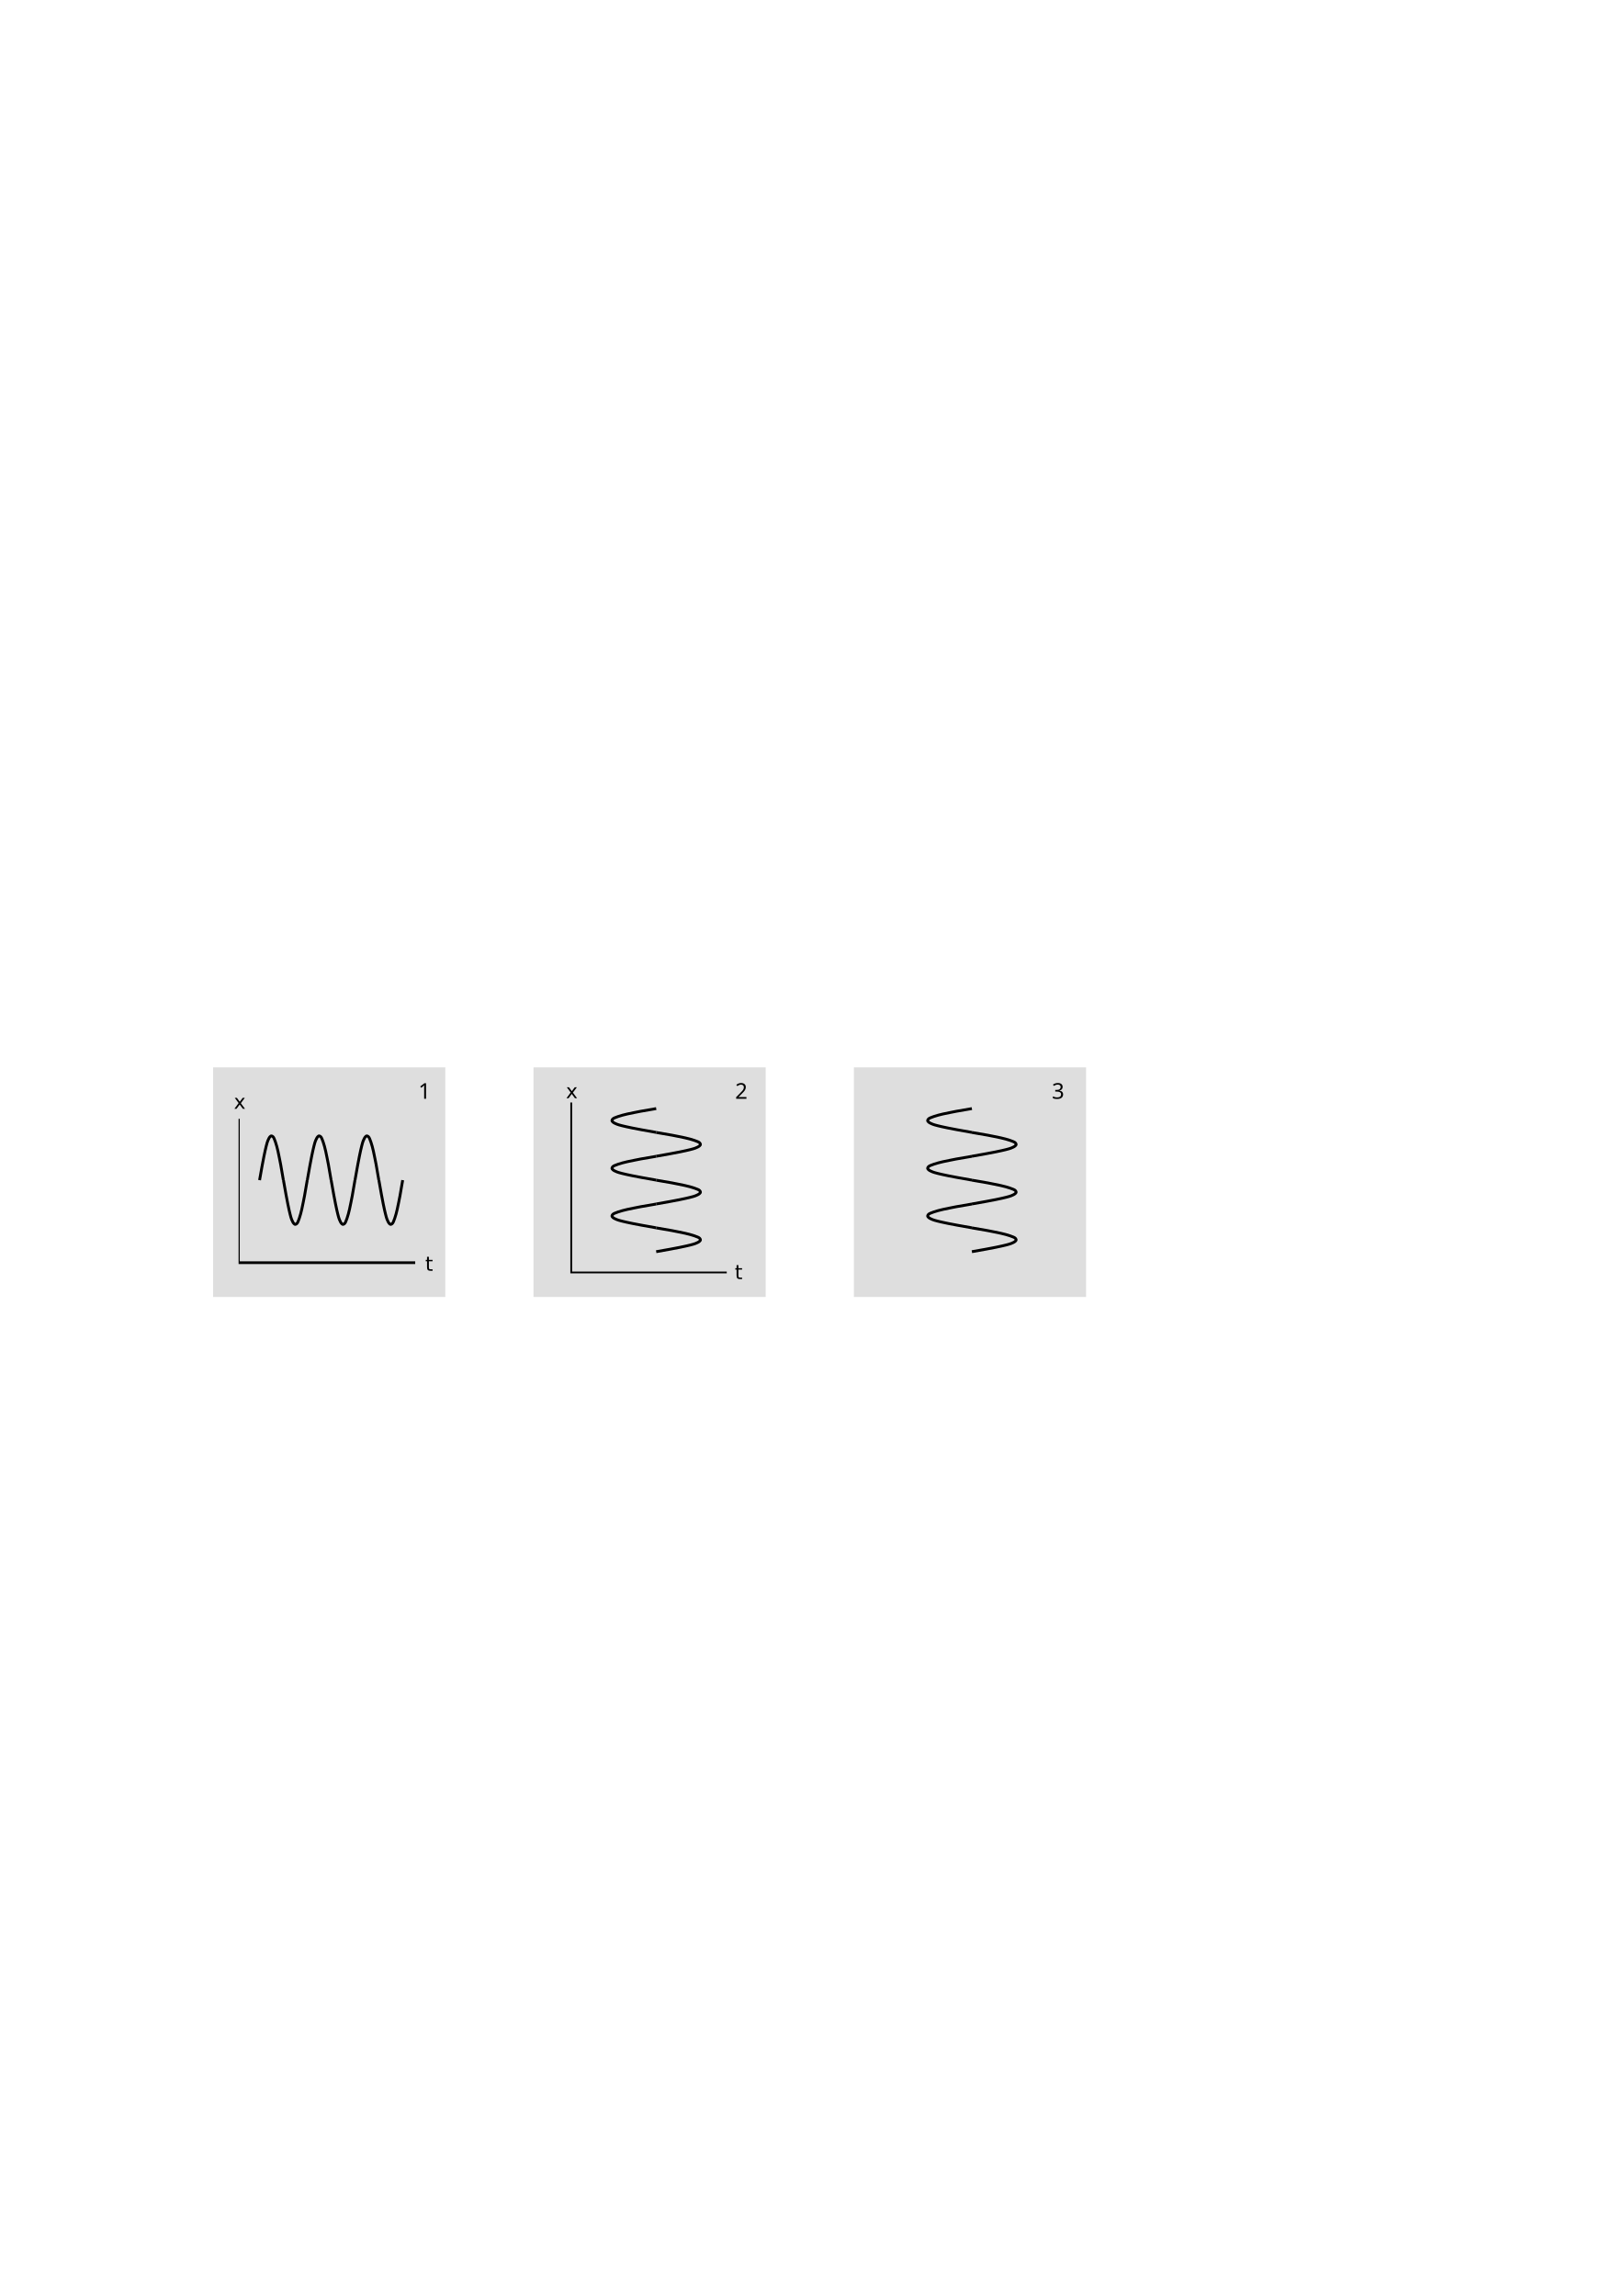
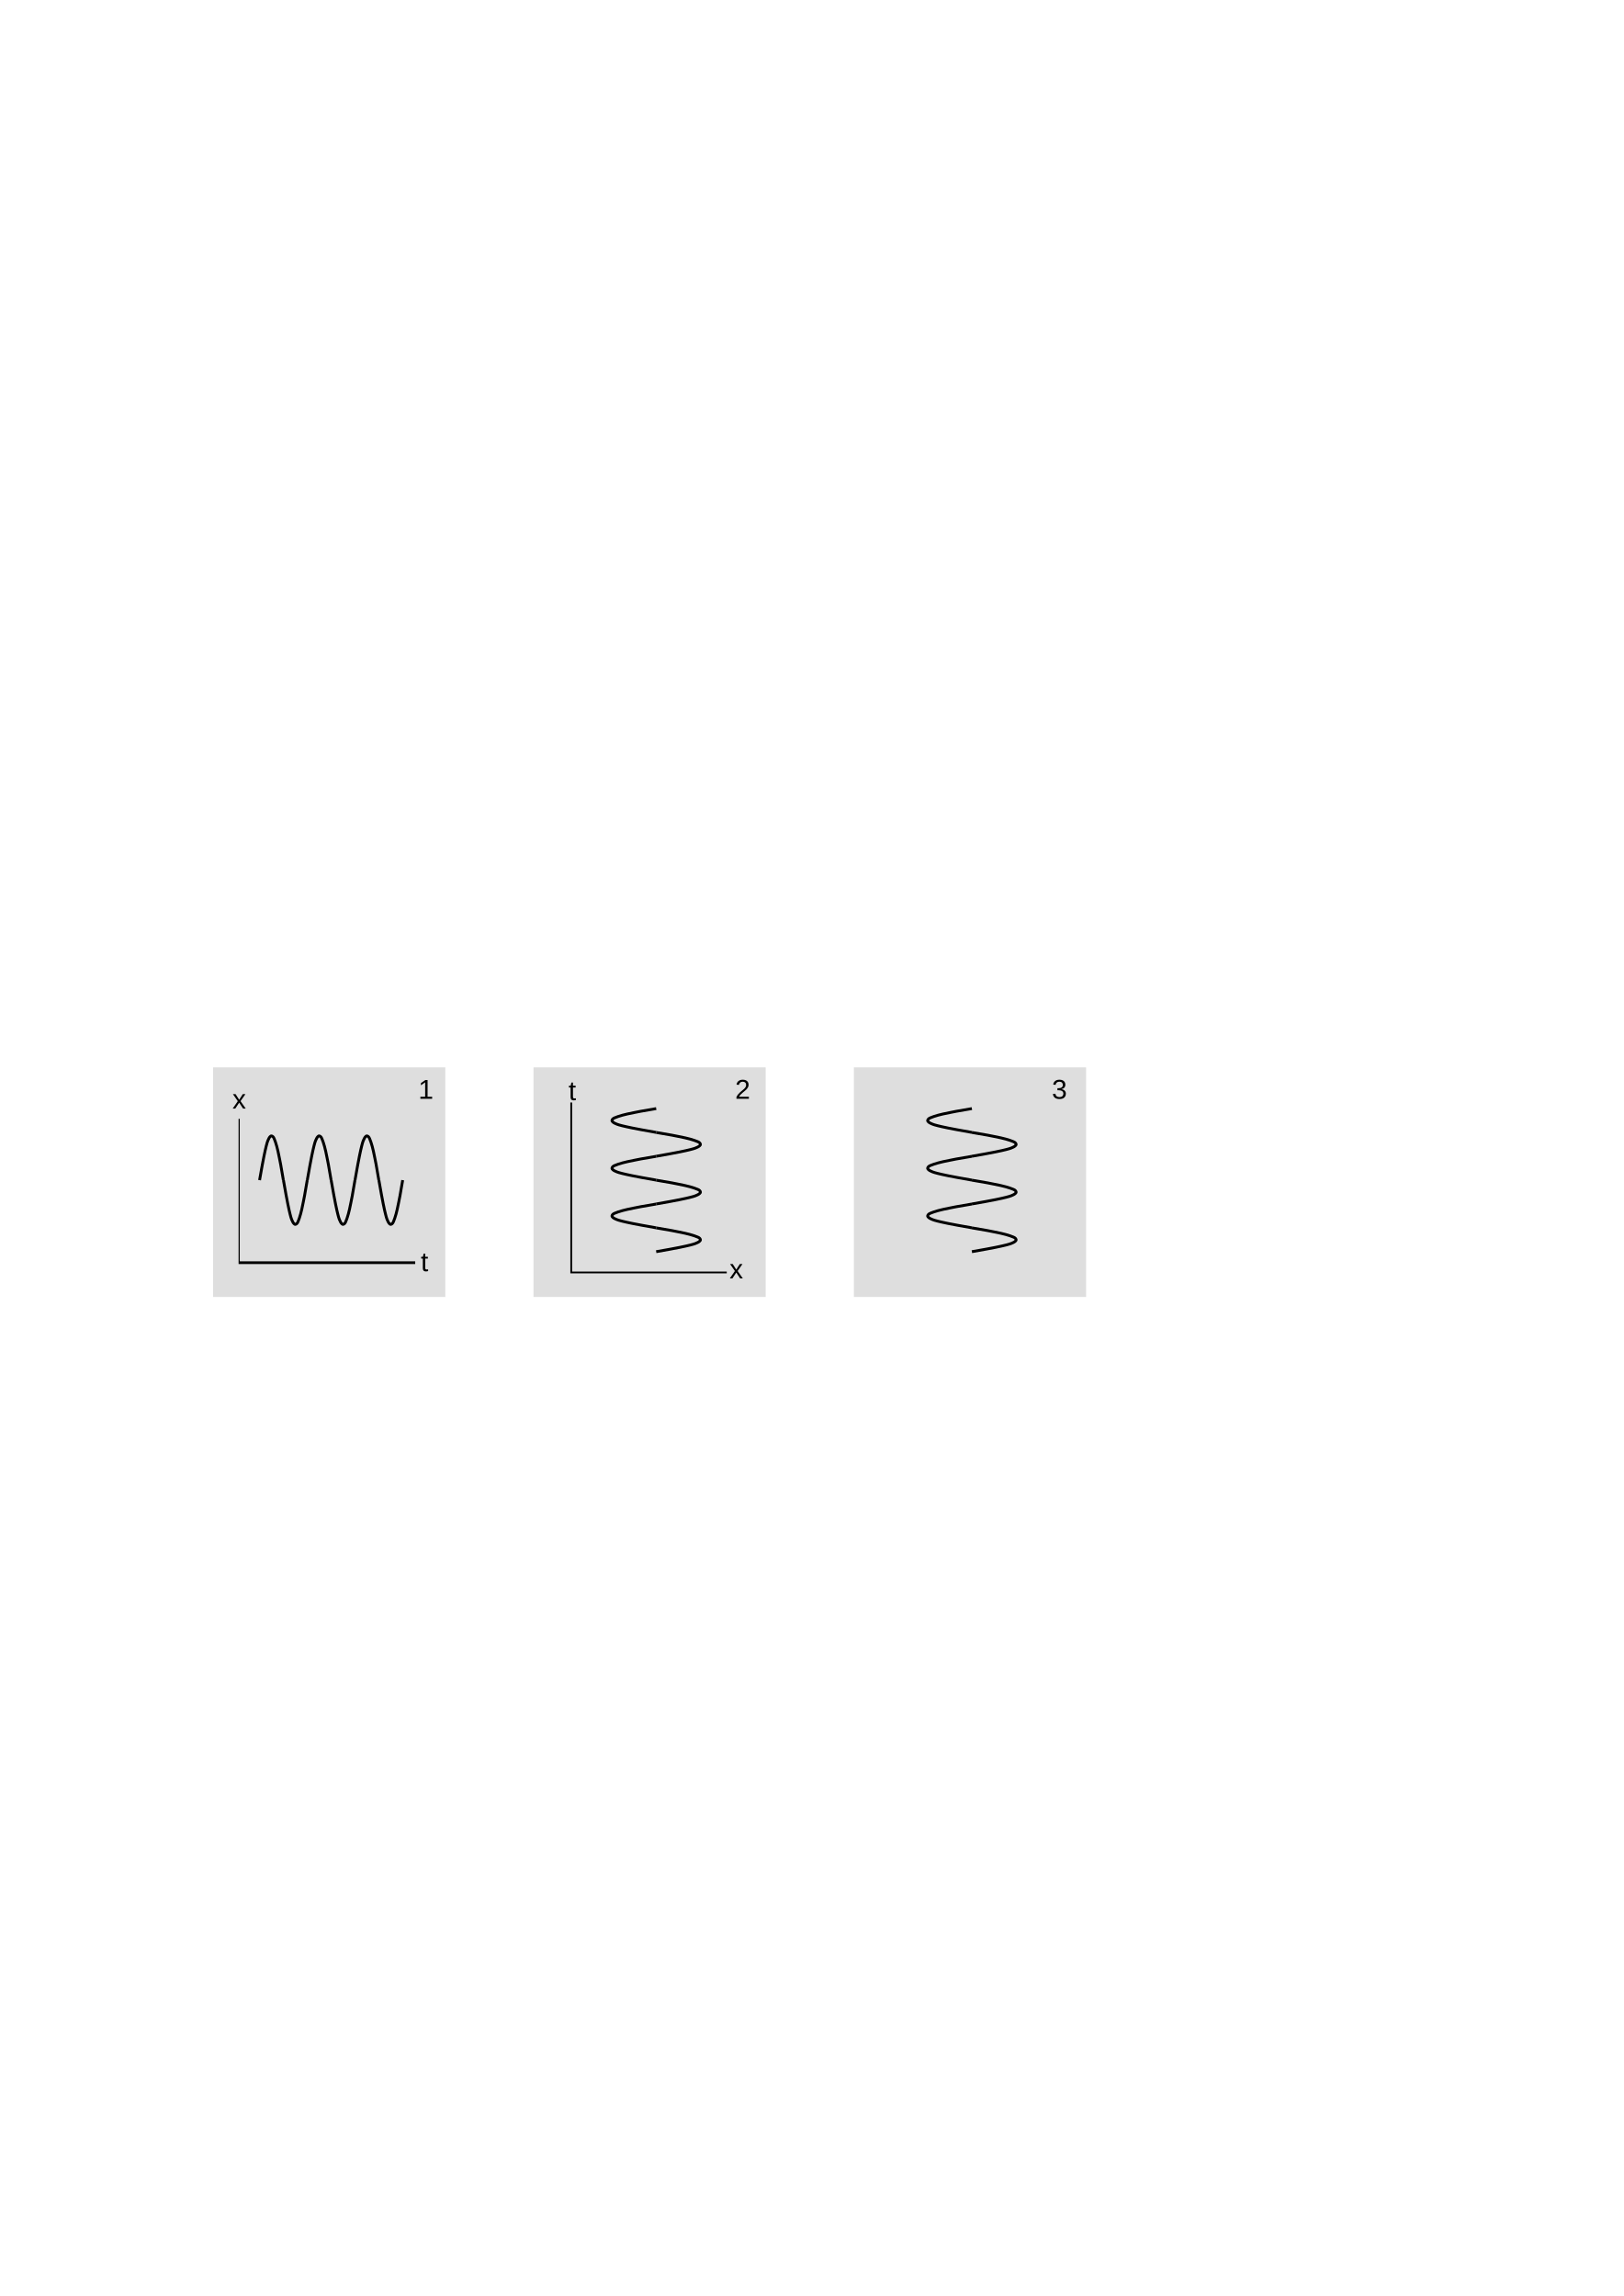
<svg xmlns="http://www.w3.org/2000/svg" width="744.094" height="1052.362" id="svg3267" version="1.1">
  <defs id="defs3269" />
  <g id="layer1">
-     <g id="g4309">
-       <rect y="489.225" x="97.663" height="105.239" width="106.409" id="rect4100" style="fill:#dedede;fill-opacity:1;stroke:none" />
-       <path style="fill:none;stroke:#000000;stroke-width:1.306;overflow:visible" d="m 118.952,540.915 c 1.845,-10.592 2.479,-13.258 3.054,-15.621 0.574,-2.363 0.937,-2.895 1.179,-3.429 0.242,-0.534 0.816,-1.295 1.239,-1.22 0.423,0.076 0.876,0.381 1.209,1.22 0.333,0.837 0.846,2.134 1.209,3.581 0.363,1.447 0.695,2.666 1.209,5.41 0.514,2.744 0.393,1.524 1.814,10.059" id="path7" />
-       <path style="fill:none;stroke:#000000;stroke-width:1.306;overflow:visible" d="m 129.887,540.911 c 1.844,10.592 2.479,13.26 3.053,15.622 0.574,2.363 0.937,2.895 1.179,3.429 0.242,0.534 0.816,1.295 1.239,1.219 0.424,-0.076 0.876,-0.381 1.209,-1.219 0.333,-0.839 0.846,-2.134 1.209,-3.581 0.363,-1.447 0.695,-2.668 1.209,-5.41 0.514,-2.744 0.393,-1.524 1.814,-10.059" id="path9" />
-       <path style="fill:none;stroke:#000000;stroke-width:1.306;overflow:visible" d="m 140.821,540.915 c 1.844,-10.592 2.479,-13.258 3.054,-15.621 0.574,-2.363 0.937,-2.895 1.179,-3.429 0.242,-0.534 0.816,-1.295 1.239,-1.22 0.423,0.076 0.876,0.381 1.209,1.22 0.333,0.837 0.846,2.134 1.209,3.581 0.363,1.447 0.695,2.666 1.209,5.41 0.514,2.744 0.393,1.524 1.814,10.059" id="path11" />
-       <path style="fill:none;stroke:#000000;stroke-width:1.306;overflow:visible" d="m 151.756,540.911 c 1.844,10.592 2.479,13.26 3.054,15.622 0.574,2.363 0.937,2.895 1.179,3.429 0.242,0.534 0.816,1.295 1.239,1.219 0.423,-0.076 0.876,-0.381 1.209,-1.219 0.333,-0.839 0.847,-2.134 1.209,-3.581 0.363,-1.447 0.695,-2.668 1.209,-5.41 0.514,-2.742 0.393,-1.524 1.814,-10.059" id="path13" />
-       <path style="fill:none;stroke:#000000;stroke-width:1.306;overflow:visible" d="m 162.691,540.915 c 1.845,-10.592 2.479,-13.258 3.054,-15.621 0.574,-2.363 0.937,-2.895 1.179,-3.429 0.242,-0.534 0.816,-1.295 1.239,-1.22 0.423,0.076 0.876,0.381 1.209,1.22 0.333,0.837 0.847,2.134 1.209,3.581 0.363,1.447 0.695,2.666 1.209,5.41 0.514,2.744 0.393,1.524 1.814,10.059" id="path15" />
-       <path style="fill:none;stroke:#000000;stroke-width:1.306;overflow:visible" d="m 173.626,540.911 c 1.844,10.592 2.479,13.26 3.053,15.622 0.574,2.363 0.937,2.895 1.179,3.429 0.242,0.534 0.816,1.295 1.239,1.219 0.424,-0.076 0.876,-0.381 1.209,-1.219 0.333,-0.839 0.847,-2.134 1.209,-3.581 0.363,-1.447 0.695,-2.668 1.209,-5.41 0.514,-2.744 0.393,-1.524 1.814,-10.059" id="path17" />
-       <polyline transform="matrix(0.6892816,0,0,1.596352,96.35738,491.9545)" style="fill:none;stroke:#000000;stroke-width:0.778;stroke-miterlimit:4;stroke-dasharray:none;overflow:visible" points="19.218,13.06 19.218,54.37 136.263,54.37 " id="polyline27" />
-       <g transform="matrix(1.075956,0,0,1.075956,88.94689,497.4573)" id="g29" style="overflow:visible">
-         <text transform="translate(16.9229,10)" id="text31">
-           <tspan x="0" y="0" style="font-size:8.5px;font-family:Bitstream Vera Sans" id="tspan33">x</tspan>
-         </text>
-       </g>
-       <g transform="matrix(1.075956,0,0,1.075956,176.6556,571.7064)" id="g29-6" style="overflow:visible">
-         <text transform="translate(16.9229,10)" id="text31-6">
-           <tspan x="0" y="0" style="font-size:8.5px;font-family:Bitstream Vera Sans" id="tspan33-9">t</tspan>
-         </text>
-       </g>
+     <rect style="fill:#dedede;fill-opacity:1;stroke:none" id="rect4100" width="106.409" height="105.239" x="97.663" y="489.225" />
+     <path id="path7" d="m 118.952,540.915 c 1.845,-10.592 2.479,-13.258 3.054,-15.621 0.574,-2.363 0.937,-2.895 1.179,-3.429 0.242,-0.534 0.816,-1.295 1.239,-1.22 0.423,0.076 0.876,0.381 1.209,1.22 0.333,0.837 0.846,2.134 1.209,3.581 0.363,1.447 0.695,2.666 1.209,5.41 0.514,2.744 0.393,1.524 1.814,10.059" style="overflow:visible;fill:none;stroke:#000000;stroke-width:1.306" />
+     <path id="path9" d="m 129.887,540.911 c 1.844,10.592 2.479,13.26 3.053,15.622 0.574,2.363 0.937,2.895 1.179,3.429 0.242,0.534 0.816,1.295 1.239,1.219 0.424,-0.076 0.876,-0.381 1.209,-1.219 0.333,-0.839 0.846,-2.134 1.209,-3.581 0.363,-1.447 0.695,-2.668 1.209,-5.41 0.514,-2.744 0.393,-1.524 1.814,-10.059" style="overflow:visible;fill:none;stroke:#000000;stroke-width:1.306" />
+     <path id="path11" d="m 140.821,540.915 c 1.844,-10.592 2.479,-13.258 3.054,-15.621 0.574,-2.363 0.937,-2.895 1.179,-3.429 0.242,-0.534 0.816,-1.295 1.239,-1.22 0.423,0.076 0.876,0.381 1.209,1.22 0.333,0.837 0.846,2.134 1.209,3.581 0.363,1.447 0.695,2.666 1.209,5.41 0.514,2.744 0.393,1.524 1.814,10.059" style="overflow:visible;fill:none;stroke:#000000;stroke-width:1.306" />
+     <path id="path13" d="m 151.756,540.911 c 1.844,10.592 2.479,13.26 3.054,15.622 0.574,2.363 0.937,2.895 1.179,3.429 0.242,0.534 0.816,1.295 1.239,1.219 0.423,-0.076 0.876,-0.381 1.209,-1.219 0.333,-0.839 0.847,-2.134 1.209,-3.581 0.363,-1.447 0.695,-2.668 1.209,-5.41 0.514,-2.742 0.393,-1.524 1.814,-10.059" style="overflow:visible;fill:none;stroke:#000000;stroke-width:1.306" />
+     <path id="path15" d="m 162.691,540.915 c 1.845,-10.592 2.479,-13.258 3.054,-15.621 0.574,-2.363 0.937,-2.895 1.179,-3.429 0.242,-0.534 0.816,-1.295 1.239,-1.22 0.423,0.076 0.876,0.381 1.209,1.22 0.333,0.837 0.847,2.134 1.209,3.581 0.363,1.447 0.695,2.666 1.209,5.41 0.514,2.744 0.393,1.524 1.814,10.059" style="overflow:visible;fill:none;stroke:#000000;stroke-width:1.306" />
+     <path id="path17" d="m 173.626,540.911 c 1.844,10.592 2.479,13.26 3.053,15.622 0.574,2.363 0.937,2.895 1.179,3.429 0.242,0.534 0.816,1.295 1.239,1.219 0.424,-0.076 0.876,-0.381 1.209,-1.219 0.333,-0.839 0.847,-2.134 1.209,-3.581 0.363,-1.447 0.695,-2.668 1.209,-5.41 0.514,-2.744 0.393,-1.524 1.814,-10.059" style="overflow:visible;fill:none;stroke:#000000;stroke-width:1.306" />
+     <polyline id="polyline27" points="19.218,13.06 19.218,54.37 136.263,54.37 " style="overflow:visible;fill:none;stroke:#000000;stroke-width:0.778;stroke-miterlimit:4;stroke-dasharray:none" transform="matrix(0.6892816,0,0,1.596352,96.35738,491.9545)" />
+     <rect style="fill:#dedede;fill-opacity:1;stroke:none" id="rect4100-1" width="106.409" height="105.239" x="244.485" y="489.225" />
+     <g id="g4159" transform="matrix(0,-1.075956,-1.075956,0,976.2867,897.0355)" style="">
+       <path style="overflow:visible;fill:none;stroke:#000000;stroke-width:1.214" d="m 300.505,627.879 c 1.714,-9.845 2.304,-12.322 2.838,-14.518 0.534,-2.196 0.871,-2.69 1.096,-3.187 0.225,-0.496 0.758,-1.203 1.152,-1.134 0.393,0.071 0.814,0.354 1.124,1.134 0.309,0.778 0.786,1.983 1.124,3.328 0.337,1.345 0.646,2.478 1.124,5.028 0.478,2.55 0.365,1.416 1.686,9.348" id="path7-2" />
+       <path style="overflow:visible;fill:none;stroke:#000000;stroke-width:1.214" d="m 310.668,627.875 c 1.713,9.845 2.304,12.324 2.837,14.52 0.534,2.196 0.871,2.69 1.096,3.187 0.225,0.496 0.758,1.203 1.152,1.133 0.394,-0.071 0.814,-0.354 1.124,-1.133 0.309,-0.78 0.786,-1.983 1.124,-3.328 0.337,-1.345 0.646,-2.479 1.124,-5.028 0.478,-2.55 0.365,-1.416 1.686,-9.348" id="path9-1" />
+       <path style="overflow:visible;fill:none;stroke:#000000;stroke-width:1.214" d="m 320.83,627.879 c 1.713,-9.845 2.304,-12.322 2.838,-14.518 0.534,-2.196 0.871,-2.69 1.096,-3.187 0.225,-0.496 0.758,-1.203 1.152,-1.134 0.393,0.071 0.814,0.354 1.124,1.134 0.309,0.778 0.786,1.983 1.124,3.328 0.337,1.345 0.646,2.478 1.124,5.028 0.478,2.55 0.365,1.416 1.686,9.348" id="path11-0" />
+       <path style="overflow:visible;fill:none;stroke:#000000;stroke-width:1.214" d="m 330.993,627.875 c 1.713,9.845 2.304,12.324 2.838,14.52 0.534,2.196 0.871,2.69 1.096,3.187 0.225,0.496 0.758,1.203 1.152,1.133 0.393,-0.071 0.814,-0.354 1.124,-1.133 0.309,-0.78 0.787,-1.983 1.124,-3.328 0.337,-1.345 0.646,-2.479 1.124,-5.028 0.478,-2.549 0.365,-1.416 1.686,-9.348" id="path13-0" />
+       <path style="overflow:visible;fill:none;stroke:#000000;stroke-width:1.214" d="m 341.156,627.879 c 1.714,-9.845 2.304,-12.322 2.838,-14.518 0.534,-2.196 0.871,-2.69 1.096,-3.187 0.225,-0.496 0.758,-1.203 1.152,-1.134 0.393,0.071 0.814,0.354 1.124,1.134 0.309,0.778 0.787,1.983 1.124,3.328 0.337,1.345 0.646,2.478 1.124,5.028 0.478,2.55 0.365,1.416 1.686,9.348" id="path15-3" />
+       <path style="overflow:visible;fill:none;stroke:#000000;stroke-width:1.214" d="m 351.319,627.875 c 1.713,9.845 2.304,12.324 2.837,14.52 0.534,2.196 0.871,2.69 1.096,3.187 0.225,0.496 0.758,1.203 1.152,1.133 0.394,-0.071 0.814,-0.354 1.124,-1.133 0.309,-0.78 0.787,-1.983 1.124,-3.328 0.337,-1.345 0.646,-2.479 1.124,-5.028 0.478,-2.55 0.365,-1.416 1.686,-9.348" id="path17-7" />
    </g>
-     <g id="g4325" transform="translate(4.557953,0)">
-       <rect y="489.225" x="239.927" height="105.239" width="106.409" id="rect4100-1" style="fill:#dedede;fill-opacity:1;stroke:none" />
-       <g transform="matrix(0,-1.075956,-1.075956,0,971.7288,897.0355)" id="g4159">
-         <path id="path7-2" d="m 300.505,627.879 c 1.714,-9.845 2.304,-12.322 2.838,-14.518 0.534,-2.196 0.871,-2.69 1.096,-3.187 0.225,-0.496 0.758,-1.203 1.152,-1.134 0.393,0.071 0.814,0.354 1.124,1.134 0.309,0.778 0.786,1.983 1.124,3.328 0.337,1.345 0.646,2.478 1.124,5.028 0.478,2.55 0.365,1.416 1.686,9.348" style="fill:none;stroke:#000000;stroke-width:1.214;overflow:visible" />
-         <path id="path9-1" d="m 310.668,627.875 c 1.713,9.845 2.304,12.324 2.837,14.52 0.534,2.196 0.871,2.69 1.096,3.187 0.225,0.496 0.758,1.203 1.152,1.133 0.394,-0.071 0.814,-0.354 1.124,-1.133 0.309,-0.78 0.786,-1.983 1.124,-3.328 0.337,-1.345 0.646,-2.479 1.124,-5.028 0.478,-2.55 0.365,-1.416 1.686,-9.348" style="fill:none;stroke:#000000;stroke-width:1.214;overflow:visible" />
-         <path id="path11-0" d="m 320.83,627.879 c 1.713,-9.845 2.304,-12.322 2.838,-14.518 0.534,-2.196 0.871,-2.69 1.096,-3.187 0.225,-0.496 0.758,-1.203 1.152,-1.134 0.393,0.071 0.814,0.354 1.124,1.134 0.309,0.778 0.786,1.983 1.124,3.328 0.337,1.345 0.646,2.478 1.124,5.028 0.478,2.55 0.365,1.416 1.686,9.348" style="fill:none;stroke:#000000;stroke-width:1.214;overflow:visible" />
-         <path id="path13-0" d="m 330.993,627.875 c 1.713,9.845 2.304,12.324 2.838,14.52 0.534,2.196 0.871,2.69 1.096,3.187 0.225,0.496 0.758,1.203 1.152,1.133 0.393,-0.071 0.814,-0.354 1.124,-1.133 0.309,-0.78 0.787,-1.983 1.124,-3.328 0.337,-1.345 0.646,-2.479 1.124,-5.028 0.478,-2.549 0.365,-1.416 1.686,-9.348" style="fill:none;stroke:#000000;stroke-width:1.214;overflow:visible" />
-         <path id="path15-3" d="m 341.156,627.879 c 1.714,-9.845 2.304,-12.322 2.838,-14.518 0.534,-2.196 0.871,-2.69 1.096,-3.187 0.225,-0.496 0.758,-1.203 1.152,-1.134 0.393,0.071 0.814,0.354 1.124,1.134 0.309,0.778 0.787,1.983 1.124,3.328 0.337,1.345 0.646,2.478 1.124,5.028 0.478,2.55 0.365,1.416 1.686,9.348" style="fill:none;stroke:#000000;stroke-width:1.214;overflow:visible" />
-         <path id="path17-7" d="m 351.319,627.875 c 1.713,9.845 2.304,12.324 2.837,14.52 0.534,2.196 0.871,2.69 1.096,3.187 0.225,0.496 0.758,1.203 1.152,1.133 0.394,-0.071 0.814,-0.354 1.124,-1.133 0.309,-0.78 0.787,-1.983 1.124,-3.328 0.337,-1.345 0.646,-2.479 1.124,-5.028 0.478,-2.55 0.365,-1.416 1.686,-9.348" style="fill:none;stroke:#000000;stroke-width:1.214;overflow:visible" />
-       </g>
-       <g transform="matrix(1.075956,0,0,1.075956,236.5614,492.601)" id="g29-9" style="overflow:visible">
-         <text transform="translate(16.9229,10)" id="text31-2">
-           <tspan x="0" y="0" style="font-size:8.5px;font-family:Bitstream Vera Sans" id="tspan33-1">x</tspan>
-         </text>
-       </g>
-       <g transform="matrix(1.075956,0,0,1.075956,313.9471,575.5157)" id="g29-6-3" style="overflow:visible">
-         <text transform="translate(16.9229,10)" id="text31-6-3">
-           <tspan x="0" y="0" style="font-size:8.5px;font-family:Bitstream Vera Sans" id="tspan33-9-5">t</tspan>
-         </text>
-       </g>
-       <path id="path4167" d="m 328.49,583.222 -71.27,0 0,-77.9" style="fill:none;stroke:#000000;stroke-width:0.816;stroke-linecap:butt;stroke-linejoin:miter;stroke-miterlimit:4;stroke-opacity:1;stroke-dasharray:none" />
-     </g>
-     <g id="g4342">
+     <path style="fill:none;stroke:#000000;stroke-width:0.816;stroke-linecap:butt;stroke-linejoin:miter;stroke-miterlimit:4;stroke-dasharray:none;stroke-opacity:1" d="m 333.048,583.222 -71.27,0 0,-77.9" id="path4167" />
+     <g id="g4342" style="">
      <rect y="489.225" x="391.307" height="105.239" width="106.409" id="rect4100-1-5" style="fill:#dedede;fill-opacity:1;stroke:none" />
-       <g transform="matrix(0,-1.075956,-1.075956,0,1120.957,897.0355)" id="g4159-5">
+       <g transform="matrix(0,-1.075956,-1.075956,0,1120.957,897.0355)" id="g4159-5" style="">
        <path id="path7-2-6" d="m 300.505,627.879 c 1.714,-9.845 2.304,-12.322 2.838,-14.518 0.534,-2.196 0.871,-2.69 1.096,-3.187 0.225,-0.496 0.758,-1.203 1.152,-1.134 0.393,0.071 0.814,0.354 1.124,1.134 0.309,0.778 0.786,1.983 1.124,3.328 0.337,1.345 0.646,2.478 1.124,5.028 0.478,2.55 0.365,1.416 1.686,9.348" style="fill:none;stroke:#000000;stroke-width:1.214;overflow:visible" />
        <path id="path9-1-9" d="m 310.668,627.875 c 1.713,9.845 2.304,12.324 2.837,14.52 0.534,2.196 0.871,2.69 1.096,3.187 0.225,0.496 0.758,1.203 1.152,1.133 0.394,-0.071 0.814,-0.354 1.124,-1.133 0.309,-0.78 0.786,-1.983 1.124,-3.328 0.337,-1.345 0.646,-2.479 1.124,-5.028 0.478,-2.55 0.365,-1.416 1.686,-9.348" style="fill:none;stroke:#000000;stroke-width:1.214;overflow:visible" />
        <path id="path11-0-3" d="m 320.83,627.879 c 1.713,-9.845 2.304,-12.322 2.838,-14.518 0.534,-2.196 0.871,-2.69 1.096,-3.187 0.225,-0.496 0.758,-1.203 1.152,-1.134 0.393,0.071 0.814,0.354 1.124,1.134 0.309,0.778 0.786,1.983 1.124,3.328 0.337,1.345 0.646,2.478 1.124,5.028 0.478,2.55 0.365,1.416 1.686,9.348" style="fill:none;stroke:#000000;stroke-width:1.214;overflow:visible" />
        <path id="path13-0-4" d="m 330.993,627.875 c 1.713,9.845 2.304,12.324 2.838,14.52 0.534,2.196 0.871,2.69 1.096,3.187 0.225,0.496 0.758,1.203 1.152,1.133 0.393,-0.071 0.814,-0.354 1.124,-1.133 0.309,-0.78 0.787,-1.983 1.124,-3.328 0.337,-1.345 0.646,-2.479 1.124,-5.028 0.478,-2.549 0.365,-1.416 1.686,-9.348" style="fill:none;stroke:#000000;stroke-width:1.214;overflow:visible" />
        <path id="path15-3-8" d="m 341.156,627.879 c 1.714,-9.845 2.304,-12.322 2.838,-14.518 0.534,-2.196 0.871,-2.69 1.096,-3.187 0.225,-0.496 0.758,-1.203 1.152,-1.134 0.393,0.071 0.814,0.354 1.124,1.134 0.309,0.778 0.787,1.983 1.124,3.328 0.337,1.345 0.646,2.478 1.124,5.028 0.478,2.55 0.365,1.416 1.686,9.348" style="fill:none;stroke:#000000;stroke-width:1.214;overflow:visible" />
        <path id="path17-7-0" d="m 351.319,627.875 c 1.713,9.845 2.304,12.324 2.837,14.52 0.534,2.196 0.871,2.69 1.096,3.187 0.225,0.496 0.758,1.203 1.152,1.133 0.394,-0.071 0.814,-0.354 1.124,-1.133 0.309,-0.78 0.787,-1.983 1.124,-3.328 0.337,-1.345 0.646,-2.479 1.124,-5.028 0.478,-2.55 0.365,-1.416 1.686,-9.348" style="fill:none;stroke:#000000;stroke-width:1.214;overflow:visible" />
      </g>
    </g>
-     <text xml:space="preserve" style="font-size:10px;font-style:normal;font-weight:normal;line-height:125%;letter-spacing:0px;word-spacing:0px;fill:#000000;fill-opacity:1;stroke:none;font-family:Sans" x="191.694" y="503.623" id="text4352">
+     <text xml:space="preserve" style="font-size:12.5px;font-style:normal;font-weight:normal;line-height:125%;letter-spacing:0px;word-spacing:0px;fill:#000000;fill-opacity:1;stroke:none;font-family:'Liberation Sans';-inkscape-font-specification:'Liberation Sans';font-stretch:normal;font-variant:normal;" x="191.694" y="503.623" id="text4352">
      <tspan id="tspan4354" x="191.694" y="503.623">1</tspan>
    </text>
-     <text xml:space="preserve" style="font-size:10px;font-style:normal;font-weight:normal;line-height:125%;letter-spacing:0px;word-spacing:0px;fill:#000000;fill-opacity:1;stroke:none;font-family:Sans" x="336.867" y="503.623" id="text4356">
+     <text xml:space="preserve" style="font-size:12.5px;font-style:normal;font-weight:normal;line-height:125%;letter-spacing:0px;word-spacing:0px;fill:#000000;fill-opacity:1;stroke:none;font-family:'Liberation Sans';-inkscape-font-specification:'Liberation Sans';font-stretch:normal;font-variant:normal;" x="336.867" y="503.623" id="text4356">
      <tspan id="tspan4358" x="336.867" y="503.623">2</tspan>
    </text>
-     <text xml:space="preserve" style="font-size:10px;font-style:normal;font-weight:normal;line-height:125%;letter-spacing:0px;word-spacing:0px;fill:#000000;fill-opacity:1;stroke:none;font-family:Sans" x="482.039" y="503.623" id="text4360">
+     <text xml:space="preserve" style="font-size:12.5px;font-style:normal;font-weight:normal;line-height:125%;letter-spacing:0px;word-spacing:0px;fill:#000000;fill-opacity:1;stroke:none;font-family:'Liberation Sans';-inkscape-font-specification:'Liberation Sans';font-stretch:normal;font-variant:normal;" x="482.039" y="503.623" id="text4360">
      <tspan id="tspan4362" x="482.039" y="503.623">3</tspan>
+     </text>
+     <text xml:space="preserve" style="color:#000000;font-style:normal;font-variant:normal;font-weight:normal;font-stretch:normal;font-size:12.5px;line-height:125%;font-family:'Liberation Sans';-inkscape-font-specification:'Liberation Sans';text-indent:0;text-align:start;text-decoration:none;text-decoration-line:none;text-decoration-style:solid;text-decoration-color:#000000;letter-spacing:0px;word-spacing:0px;text-transform:none;direction:ltr;block-progression:tb;writing-mode:lr-tb;baseline-shift:baseline;text-anchor:start;white-space:normal;clip-rule:nonzero;display:inline;overflow:visible;visibility:visible;opacity:1;isolation:auto;mix-blend-mode:normal;color-interpolation:sRGB;color-interpolation-filters:linearRGB;solid-color:#000000;solid-opacity:1;fill:#000000;fill-opacity:1;fill-rule:nonzero;stroke:none;stroke-width:1.25px;stroke-linecap:butt;stroke-linejoin:miter;stroke-miterlimit:4;stroke-dasharray:none;stroke-dashoffset:0;stroke-opacity:1;marker:none;marker-start:none;marker-mid:none;marker-end:none;color-rendering:auto;image-rendering:auto;shape-rendering:auto;text-rendering:auto;enable-background:accumulate" x="106.497" y="508.107" id="text4208">
+       <tspan id="tspan4210" x="106.497" y="508.107">x</tspan>
+     </text>
+     <text xml:space="preserve" style="color:#000000;font-style:normal;font-variant:normal;font-weight:normal;font-stretch:normal;font-size:12.5px;line-height:125%;font-family:'Liberation Sans';-inkscape-font-specification:'Liberation Sans';text-indent:0;text-align:start;text-decoration:none;text-decoration-line:none;text-decoration-style:solid;text-decoration-color:#000000;letter-spacing:0px;word-spacing:0px;text-transform:none;direction:ltr;block-progression:tb;writing-mode:lr-tb;baseline-shift:baseline;text-anchor:start;white-space:normal;clip-rule:nonzero;display:inline;overflow:visible;visibility:visible;opacity:1;isolation:auto;mix-blend-mode:normal;color-interpolation:sRGB;color-interpolation-filters:linearRGB;solid-color:#000000;solid-opacity:1;fill:#000000;fill-opacity:1;fill-rule:nonzero;stroke:none;stroke-width:1.25px;stroke-linecap:butt;stroke-linejoin:miter;stroke-miterlimit:4;stroke-dasharray:none;stroke-dashoffset:0;stroke-opacity:1;marker:none;marker-start:none;marker-mid:none;marker-end:none;color-rendering:auto;image-rendering:auto;shape-rendering:auto;text-rendering:auto;enable-background:accumulate" x="192.815" y="582.655" id="text4212">
+       <tspan id="tspan4214" x="192.815" y="582.655">t</tspan>
+     </text>
+     <text xml:space="preserve" style="color:#000000;font-style:normal;font-variant:normal;font-weight:normal;font-stretch:normal;font-size:12.5px;line-height:125%;font-family:'Liberation Sans';-inkscape-font-specification:'Liberation Sans';text-indent:0;text-align:start;text-decoration:none;text-decoration-line:none;text-decoration-style:solid;text-decoration-color:#000000;letter-spacing:0px;word-spacing:0px;text-transform:none;direction:ltr;block-progression:tb;writing-mode:lr-tb;baseline-shift:baseline;text-anchor:start;white-space:normal;clip-rule:nonzero;display:inline;overflow:visible;visibility:visible;opacity:1;isolation:auto;mix-blend-mode:normal;color-interpolation:sRGB;color-interpolation-filters:linearRGB;solid-color:#000000;solid-opacity:1;fill:#000000;fill-opacity:1;fill-rule:nonzero;stroke:none;stroke-width:1.25px;stroke-linecap:butt;stroke-linejoin:miter;stroke-miterlimit:4;stroke-dasharray:none;stroke-dashoffset:0;stroke-opacity:1;marker:none;marker-start:none;marker-mid:none;marker-end:none;color-rendering:auto;image-rendering:auto;shape-rendering:auto;text-rendering:auto;enable-background:accumulate" x="334.299" y="585.957" id="text4208-1">
+       <tspan id="tspan4210-4" x="334.299" y="585.957">x</tspan>
+     </text>
+     <text xml:space="preserve" style="color:#000000;font-style:normal;font-variant:normal;font-weight:normal;font-stretch:normal;font-size:12.5px;line-height:125%;font-family:'Liberation Sans';-inkscape-font-specification:'Liberation Sans';text-indent:0;text-align:start;text-decoration:none;text-decoration-line:none;text-decoration-style:solid;text-decoration-color:#000000;letter-spacing:0px;word-spacing:0px;text-transform:none;direction:ltr;block-progression:tb;writing-mode:lr-tb;baseline-shift:baseline;text-anchor:start;white-space:normal;clip-rule:nonzero;display:inline;overflow:visible;visibility:visible;opacity:1;isolation:auto;mix-blend-mode:normal;color-interpolation:sRGB;color-interpolation-filters:linearRGB;solid-color:#000000;solid-opacity:1;fill:#000000;fill-opacity:1;fill-rule:nonzero;stroke:none;stroke-width:1.25px;stroke-linecap:butt;stroke-linejoin:miter;stroke-miterlimit:4;stroke-dasharray:none;stroke-dashoffset:0;stroke-opacity:1;marker:none;marker-start:none;marker-mid:none;marker-end:none;color-rendering:auto;image-rendering:auto;shape-rendering:auto;text-rendering:auto;enable-background:accumulate" x="260.533" y="504.251" id="text4212-1">
+       <tspan id="tspan4214-5" x="260.533" y="504.251">t</tspan>
    </text>
  </g>
</svg>
